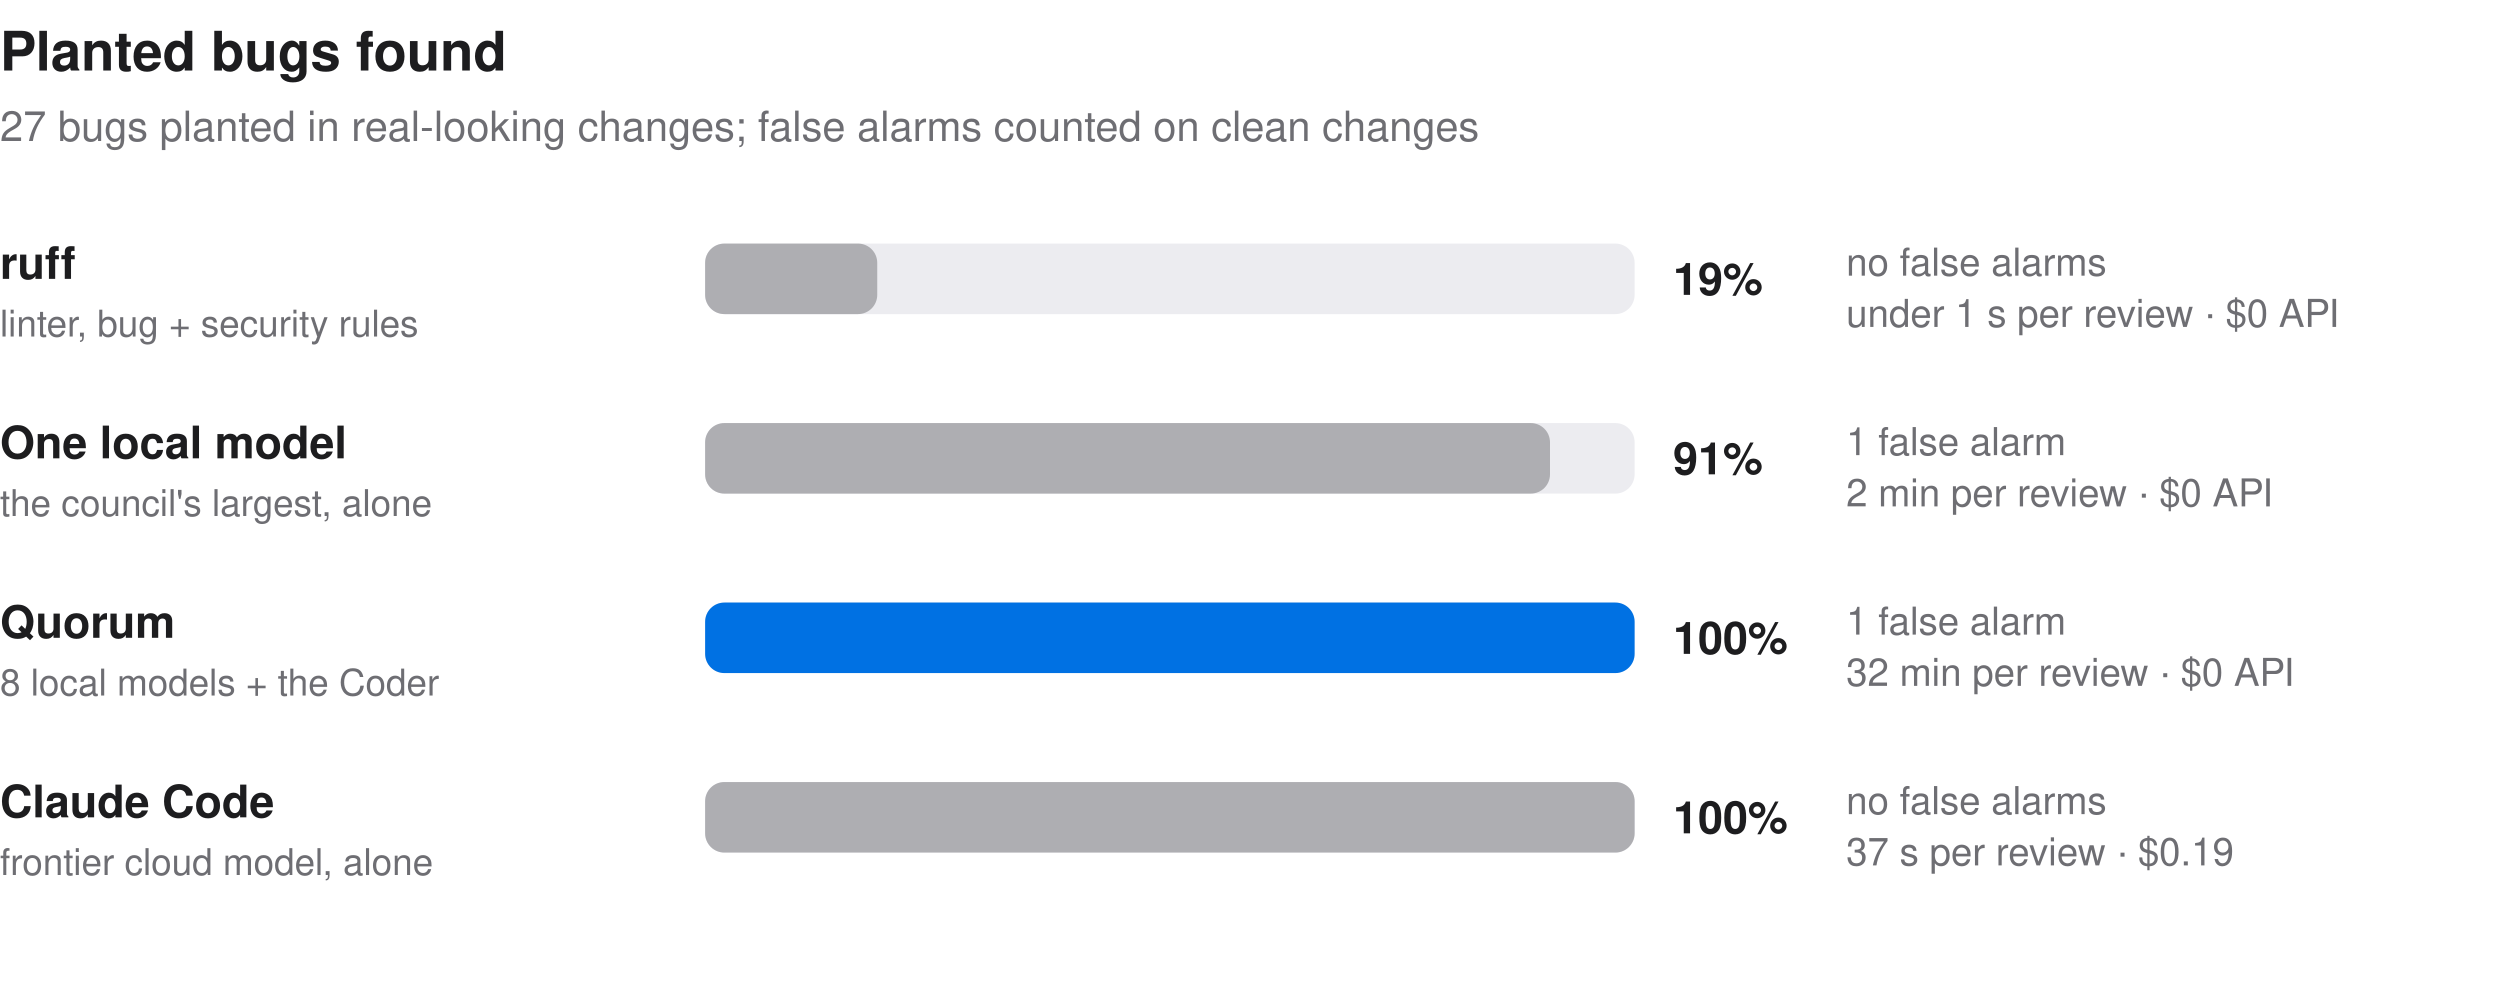
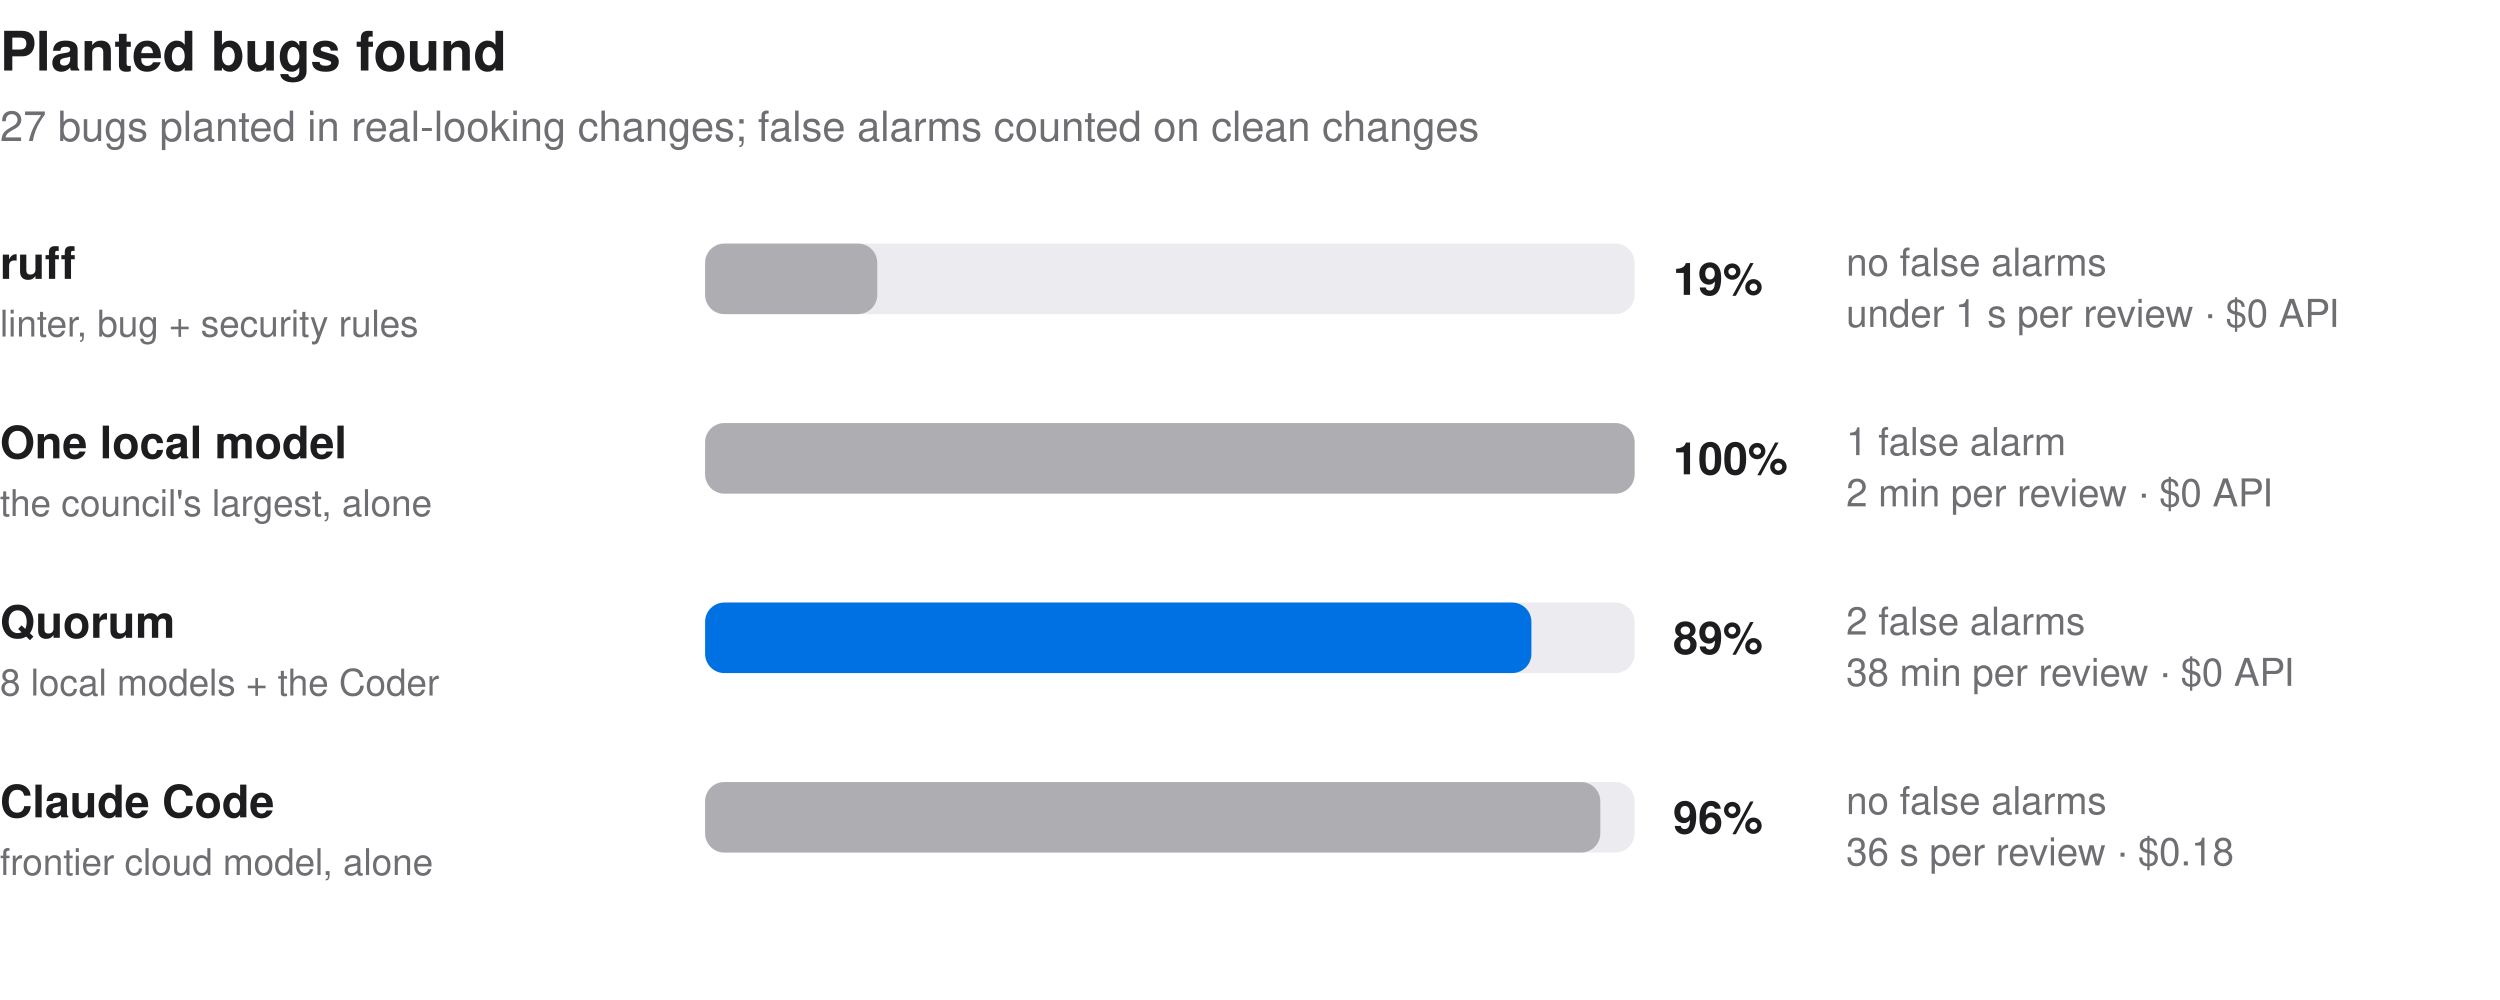
<svg xmlns="http://www.w3.org/2000/svg" viewBox="0 0 780 312" width="780" height="312" font-family="-apple-system, BlinkMacSystemFont, 'Segoe UI', Helvetica, Arial, sans-serif">
  <text x="0" y="22" font-size="17" font-weight="600" fill="#1d1d1f">Planted bugs found</text>
  <text x="0" y="44" font-size="13" fill="#6e6e73">27 bugs planted in real-looking changes; false alarms counted on clean changes</text>
  <text x="0" y="87" font-size="14" font-weight="600" fill="#1d1d1f">ruff</text>
  <text x="0" y="105" font-size="11.5" fill="#6e6e73">linter, bug + security rules</text>
  <rect x="220" y="76" width="290" height="22" rx="6" fill="#ececf0" />
  <rect x="220" y="76" width="53.7" height="22" rx="6" fill="#aeaeb2" />
  <text x="522" y="92" font-size="14" font-weight="600" fill="#1d1d1f">19%</text>
  <text x="576" y="86" font-size="12" fill="#6e6e73">no false alarms</text>
  <text x="576" y="102" font-size="12" fill="#6e6e73">under 1 s per review · $0 API</text>
  <text x="0" y="143" font-size="14" font-weight="600" fill="#1d1d1f">One local model</text>
  <text x="0" y="161" font-size="11.5" fill="#6e6e73">the council's largest, alone</text>
  <rect x="220" y="132" width="290" height="22" rx="6" fill="#ececf0" />
-   <rect x="220" y="132" width="263.6" height="22" rx="6" fill="#aeaeb2" />
-   <text x="522" y="148" font-size="14" font-weight="600" fill="#1d1d1f">91%</text>
+   <rect x="220" y="132" width="290.0" height="22" rx="6" fill="#aeaeb2" />
+   <text x="522" y="148" font-size="14" font-weight="600" fill="#1d1d1f">100%</text>
  <text x="576" y="142" font-size="12" fill="#6e6e73">1 false alarm</text>
  <text x="576" y="158" font-size="12" fill="#6e6e73">2 min per review · $0 API</text>
  <text x="0" y="199" font-size="14" font-weight="700" fill="#1d1d1f">Quorum</text>
  <text x="0" y="217" font-size="11.5" fill="#6e6e73">8 local models + the Coder</text>
  <rect x="220" y="188" width="290" height="22" rx="6" fill="#ececf0" />
-   <rect x="220" y="188" width="290.0" height="22" rx="6" fill="#0071e3" />
-   <text x="522" y="204" font-size="14" font-weight="700" fill="#1d1d1f">100%</text>
-   <text x="576" y="198" font-size="12" fill="#6e6e73">1 false alarm</text>
-   <text x="576" y="214" font-size="12" fill="#6e6e73">32 min per review · $0 API</text>
+   <rect x="220" y="188" width="257.8" height="22" rx="6" fill="#0071e3" />
+   <text x="522" y="204" font-size="14" font-weight="700" fill="#1d1d1f">89%</text>
+   <text x="576" y="198" font-size="12" fill="#6e6e73">2 false alarms</text>
+   <text x="576" y="214" font-size="12" fill="#6e6e73">38 min per review · $0 API</text>
  <text x="0" y="255" font-size="14" font-weight="600" fill="#1d1d1f">Claude Code</text>
  <text x="0" y="273" font-size="11.5" fill="#6e6e73">frontier cloud model, alone</text>
  <rect x="220" y="244" width="290" height="22" rx="6" fill="#ececf0" />
-   <rect x="220" y="244" width="290.0" height="22" rx="6" fill="#aeaeb2" />
-   <text x="522" y="260" font-size="14" font-weight="600" fill="#1d1d1f">100%</text>
+   <rect x="220" y="244" width="279.3" height="22" rx="6" fill="#aeaeb2" />
+   <text x="522" y="260" font-size="14" font-weight="600" fill="#1d1d1f">96%</text>
  <text x="576" y="254" font-size="12" fill="#6e6e73">no false alarms</text>
-   <text x="576" y="270" font-size="12" fill="#6e6e73">37 s per review · $0.19</text>
+   <text x="576" y="270" font-size="12" fill="#6e6e73">36 s per review · $0.18</text>
</svg>
